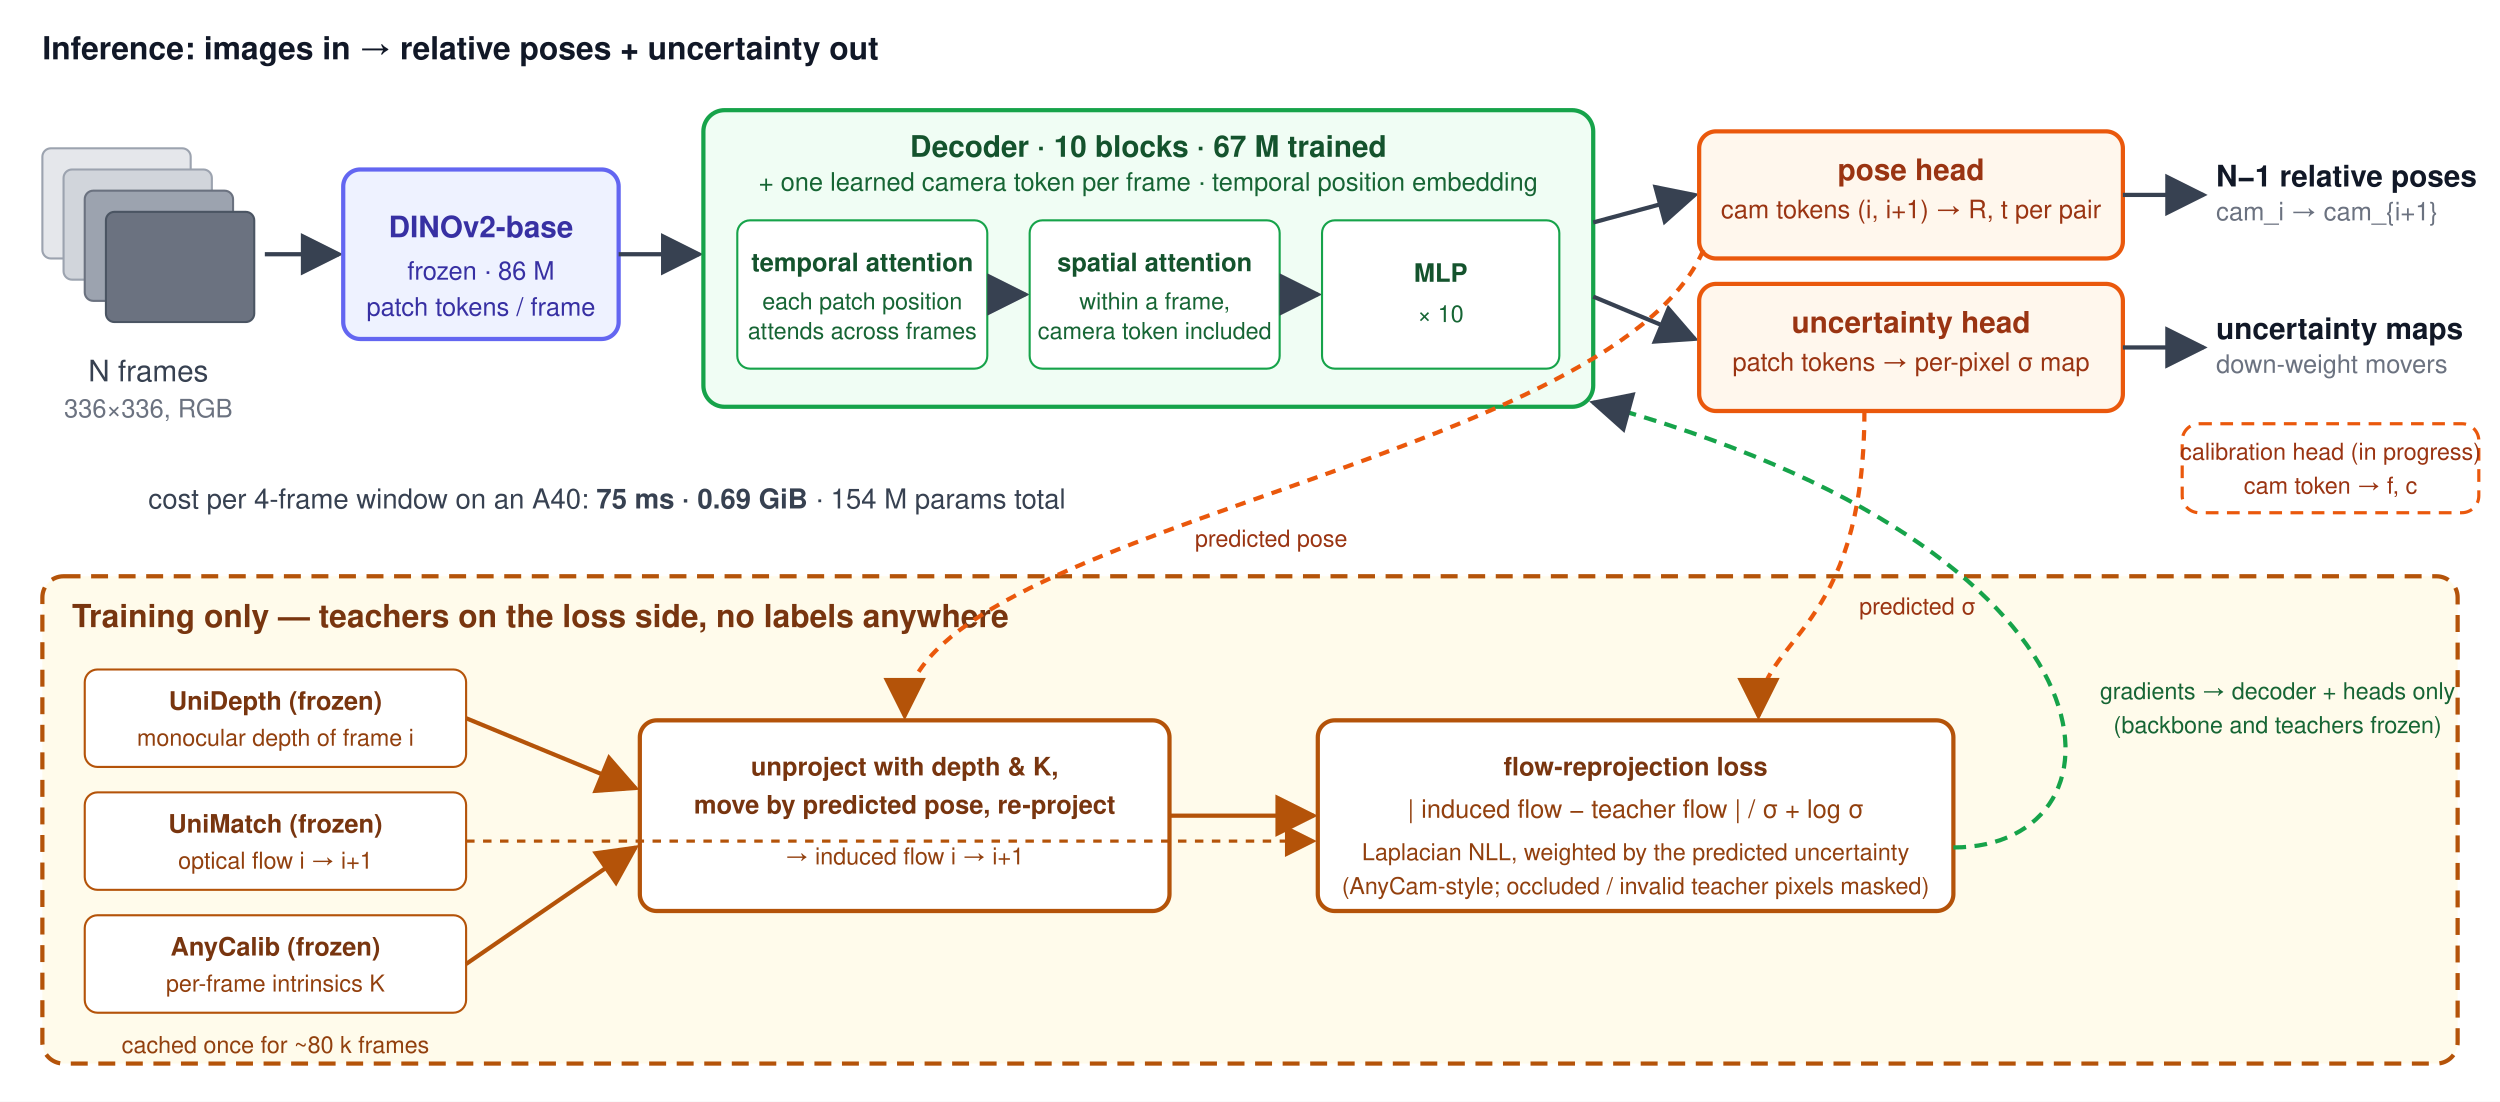
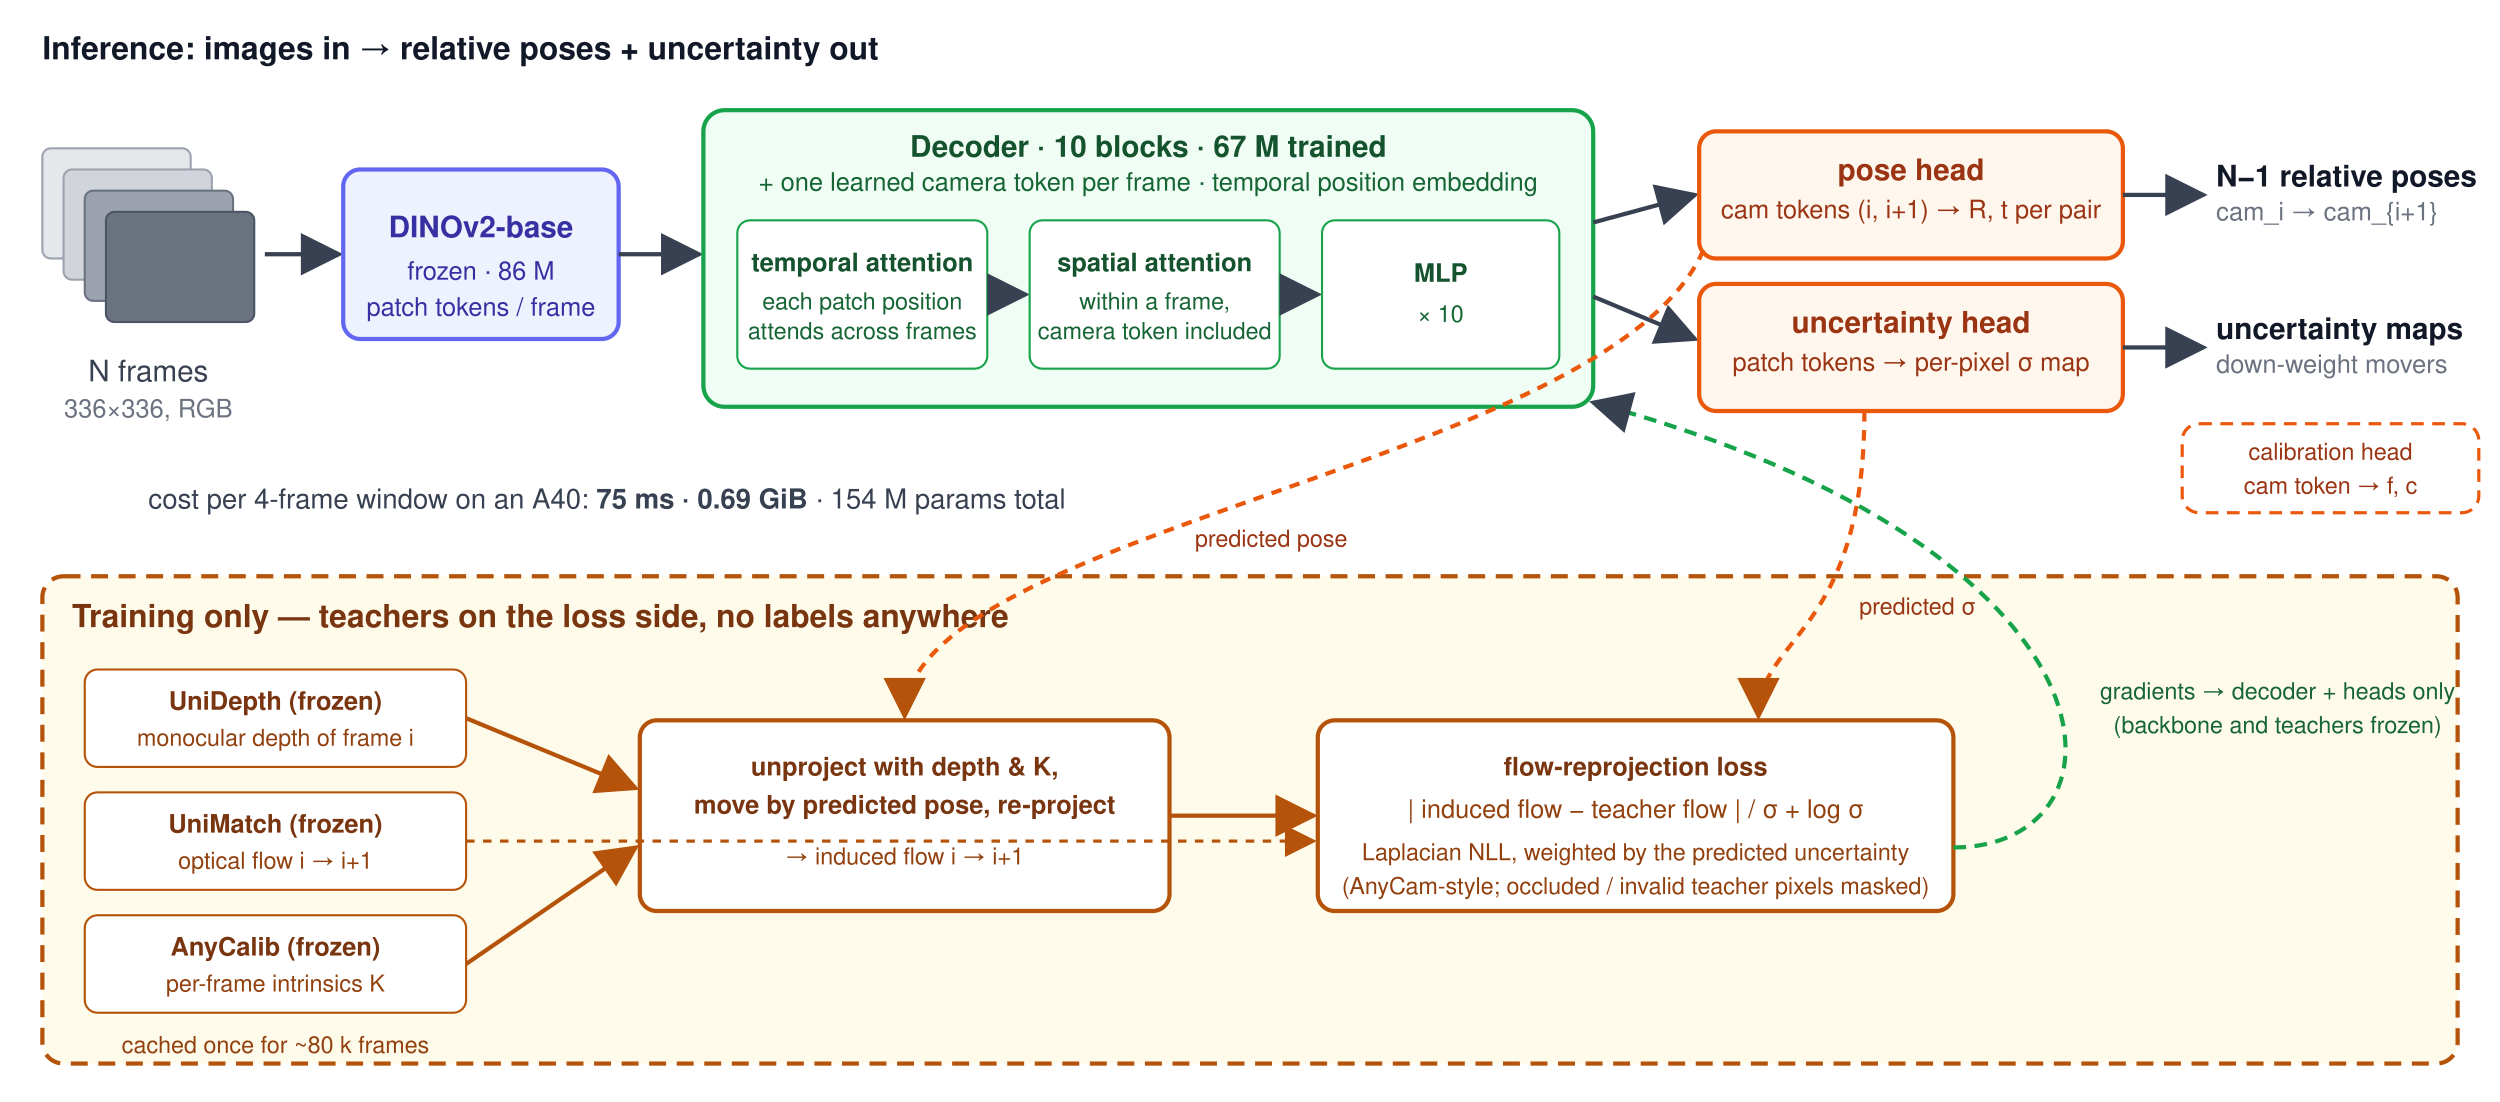
<svg xmlns="http://www.w3.org/2000/svg" width="1180" height="520" viewBox="0 0 1180 520" font-family="Helvetica, Arial, sans-serif" font-size="14">
  <defs>
    <marker id="arr" markerWidth="10" markerHeight="10" refX="9" refY="5" orient="auto" markerUnits="strokeWidth">
      <path d="M0,0 L10,5 L0,10 z" fill="#374151" />
    </marker>
    <marker id="arrT" markerWidth="10" markerHeight="10" refX="9" refY="5" orient="auto" markerUnits="strokeWidth">
      <path d="M0,0 L10,5 L0,10 z" fill="#b45309" />
    </marker>
  </defs>
  <rect x="0" y="0" width="1180" height="520" fill="#ffffff" />
  <text x="20" y="28" font-size="15" font-weight="bold" fill="#111827">Inference: images in → relative poses + uncertainty out</text>
  <g>
    <rect x="20" y="70" width="70" height="52" rx="4" fill="#e5e7eb" stroke="#9ca3af" />
    <rect x="30" y="80" width="70" height="52" rx="4" fill="#d1d5db" stroke="#9ca3af" />
    <rect x="40" y="90" width="70" height="52" rx="4" fill="#9ca3af" stroke="#6b7280" />
    <rect x="50" y="100" width="70" height="52" rx="4" fill="#6b7280" stroke="#4b5563" />
    <text x="70" y="180" text-anchor="middle" fill="#374151">N frames</text>
    <text x="70" y="197" text-anchor="middle" fill="#6b7280" font-size="12">336×336, RGB</text>
  </g>
  <line x1="125" y1="120" x2="160" y2="120" stroke="#374151" stroke-width="2" marker-end="url(#arr)" />
  <rect x="162" y="80" width="130" height="80" rx="8" fill="#eef2ff" stroke="#6366f1" stroke-width="2" />
  <text x="227" y="112" text-anchor="middle" font-weight="bold" fill="#3730a3">DINOv2-base</text>
  <text x="227" y="132" text-anchor="middle" fill="#3730a3" font-size="12">frozen · 86 M</text>
  <text x="227" y="149" text-anchor="middle" fill="#3730a3" font-size="12">patch tokens / frame</text>
  <line x1="292" y1="120" x2="330" y2="120" stroke="#374151" stroke-width="2" marker-end="url(#arr)" />
  <rect x="332" y="52" width="420" height="140" rx="10" fill="#f0fdf4" stroke="#16a34a" stroke-width="2" />
  <text x="542" y="74" text-anchor="middle" font-weight="bold" fill="#14532d">Decoder · 10 blocks · 67 M trained</text>
  <text x="542" y="90" text-anchor="middle" fill="#166534" font-size="12">+ one learned camera token per frame · temporal position embedding</text>
  <rect x="348" y="104" width="118" height="70" rx="6" fill="#ffffff" stroke="#16a34a" />
  <text x="407" y="128" text-anchor="middle" font-size="12" font-weight="bold" fill="#14532d">temporal attention</text>
  <text x="407" y="146" text-anchor="middle" font-size="11" fill="#166534">each patch position</text>
  <text x="407" y="160" text-anchor="middle" font-size="11" fill="#166534">attends across frames</text>
  <line x1="466" y1="139" x2="484" y2="139" stroke="#16a34a" stroke-width="2" marker-end="url(#arr)" />
  <rect x="486" y="104" width="118" height="70" rx="6" fill="#ffffff" stroke="#16a34a" />
  <text x="545" y="128" text-anchor="middle" font-size="12" font-weight="bold" fill="#14532d">spatial attention</text>
  <text x="545" y="146" text-anchor="middle" font-size="11" fill="#166534">within a frame,</text>
  <text x="545" y="160" text-anchor="middle" font-size="11" fill="#166534">camera token included</text>
  <line x1="604" y1="139" x2="622" y2="139" stroke="#16a34a" stroke-width="2" marker-end="url(#arr)" />
  <rect x="624" y="104" width="112" height="70" rx="6" fill="#ffffff" stroke="#16a34a" />
  <text x="680" y="133" text-anchor="middle" font-size="12" font-weight="bold" fill="#14532d">MLP</text>
  <text x="680" y="152" text-anchor="middle" font-size="11" fill="#166534">× 10</text>
  <line x1="752" y1="105" x2="800" y2="92" stroke="#374151" stroke-width="2" marker-end="url(#arr)" />
  <line x1="752" y1="140" x2="800" y2="160" stroke="#374151" stroke-width="2" marker-end="url(#arr)" />
  <rect x="802" y="62" width="200" height="60" rx="8" fill="#fff7ed" stroke="#ea580c" stroke-width="2" />
  <text x="902" y="85" text-anchor="middle" font-weight="bold" fill="#9a3412">pose head</text>
  <text x="902" y="103" text-anchor="middle" font-size="12" fill="#9a3412">cam tokens (i, i+1) → R, t per pair</text>
  <rect x="802" y="134" width="200" height="60" rx="8" fill="#fff7ed" stroke="#ea580c" stroke-width="2" />
  <text x="902" y="157" text-anchor="middle" font-weight="bold" fill="#9a3412">uncertainty head</text>
  <text x="902" y="175" text-anchor="middle" font-size="12" fill="#9a3412">patch tokens → per-pixel σ map</text>
  <line x1="1002" y1="92" x2="1040" y2="92" stroke="#374151" stroke-width="2" marker-end="url(#arr)" />
  <line x1="1002" y1="164" x2="1040" y2="164" stroke="#374151" stroke-width="2" marker-end="url(#arr)" />
  <text x="1046" y="88" fill="#111827" font-weight="bold">N−1 relative poses</text>
  <text x="1046" y="104" fill="#6b7280" font-size="12">cam_i → cam_{i+1}</text>
  <text x="1046" y="160" fill="#111827" font-weight="bold">uncertainty maps</text>
  <text x="1046" y="176" fill="#6b7280" font-size="12">down-weight movers</text>
  <rect x="1030" y="200" width="140" height="42" rx="8" fill="#ffffff" stroke="#ea580c" stroke-width="1.5" stroke-dasharray="6,4" />
-   <text x="1100" y="217" text-anchor="middle" font-size="11" fill="#9a3412">calibration head (in progress)</text>
+   <text x="1100" y="217" text-anchor="middle" font-size="11" fill="#9a3412">calibration head</text>
  <text x="1100" y="233" text-anchor="middle" font-size="11" fill="#9a3412">cam token → f, c</text>
  <text x="70" y="240" fill="#374151" font-size="13">cost per 4-frame window on an A40: <tspan font-weight="bold">75 ms · 0.69 GiB</tspan> · 154 M params total</text>
  <rect x="20" y="272" width="1140" height="230" rx="10" fill="#fffbeb" stroke="#b45309" stroke-width="2" stroke-dasharray="8,5" />
  <text x="34" y="296" font-size="15" font-weight="bold" fill="#78350f">Training only — teachers on the loss side, no labels anywhere</text>
  <rect x="40" y="316" width="180" height="46" rx="6" fill="#ffffff" stroke="#b45309" />
  <text x="130" y="335" text-anchor="middle" font-size="12" font-weight="bold" fill="#78350f">UniDepth (frozen)</text>
  <text x="130" y="352" text-anchor="middle" font-size="11" fill="#92400e">monocular depth of frame i</text>
  <rect x="40" y="374" width="180" height="46" rx="6" fill="#ffffff" stroke="#b45309" />
  <text x="130" y="393" text-anchor="middle" font-size="12" font-weight="bold" fill="#78350f">UniMatch (frozen)</text>
  <text x="130" y="410" text-anchor="middle" font-size="11" fill="#92400e">optical flow i → i+1</text>
  <rect x="40" y="432" width="180" height="46" rx="6" fill="#ffffff" stroke="#b45309" />
  <text x="130" y="451" text-anchor="middle" font-size="12" font-weight="bold" fill="#78350f">AnyCalib (frozen)</text>
  <text x="130" y="468" text-anchor="middle" font-size="11" fill="#92400e">per-frame intrinsics K</text>
  <text x="130" y="497" text-anchor="middle" font-size="11" fill="#92400e">cached once for ~80 k frames</text>
  <line x1="220" y1="339" x2="300" y2="372" stroke="#b45309" stroke-width="2" marker-end="url(#arrT)" />
  <line x1="220" y1="455" x2="300" y2="400" stroke="#b45309" stroke-width="2" marker-end="url(#arrT)" />
  <rect x="302" y="340" width="250" height="90" rx="8" fill="#ffffff" stroke="#b45309" stroke-width="2" />
  <text x="427" y="366" text-anchor="middle" font-size="12" font-weight="bold" fill="#78350f">unproject with depth &amp; K,</text>
  <text x="427" y="384" text-anchor="middle" font-size="12" font-weight="bold" fill="#78350f">move by predicted pose, re-project</text>
  <text x="427" y="408" text-anchor="middle" font-size="11" fill="#92400e">→ induced flow i → i+1</text>
  <path d="M 804 118 C 760 220, 427 250, 427 338" fill="none" stroke="#ea580c" stroke-width="2" stroke-dasharray="5,4" marker-end="url(#arrT)" />
  <text x="600" y="258" text-anchor="middle" font-size="11" fill="#9a3412">predicted pose</text>
  <line x1="552" y1="385" x2="620" y2="385" stroke="#b45309" stroke-width="2" marker-end="url(#arrT)" />
  <line x1="220" y1="397" x2="620" y2="397" stroke="#b45309" stroke-width="1.5" stroke-dasharray="4,4" marker-end="url(#arrT)" />
  <rect x="622" y="340" width="300" height="90" rx="8" fill="#ffffff" stroke="#b45309" stroke-width="2" />
  <text x="772" y="366" text-anchor="middle" font-size="12" font-weight="bold" fill="#78350f">flow-reprojection loss</text>
  <text x="772" y="386" text-anchor="middle" font-size="12" fill="#92400e">| induced flow − teacher flow | / σ + log σ</text>
  <text x="772" y="406" text-anchor="middle" font-size="11" fill="#92400e">Laplacian NLL, weighted by the predicted uncertainty</text>
  <text x="772" y="422" text-anchor="middle" font-size="11" fill="#92400e">(AnyCam-style; occluded / invalid teacher pixels masked)</text>
  <path d="M 880 194 C 880 300, 830 300, 830 338" fill="none" stroke="#ea580c" stroke-width="2" stroke-dasharray="5,4" marker-end="url(#arrT)" />
  <text x="905" y="290" text-anchor="middle" font-size="11" fill="#9a3412">predicted σ</text>
  <path d="M 922 400 C 1010 400, 1010 260, 752 190" fill="none" stroke="#16a34a" stroke-width="2" stroke-dasharray="6,4" marker-end="url(#arr)" />
  <text x="1075" y="330" text-anchor="middle" font-size="11" fill="#166534">gradients → decoder + heads only</text>
  <text x="1075" y="346" text-anchor="middle" font-size="11" fill="#166534">(backbone and teachers frozen)</text>
  <text x="34" y="492" font-size="11" fill="#78350f" />
</svg>
